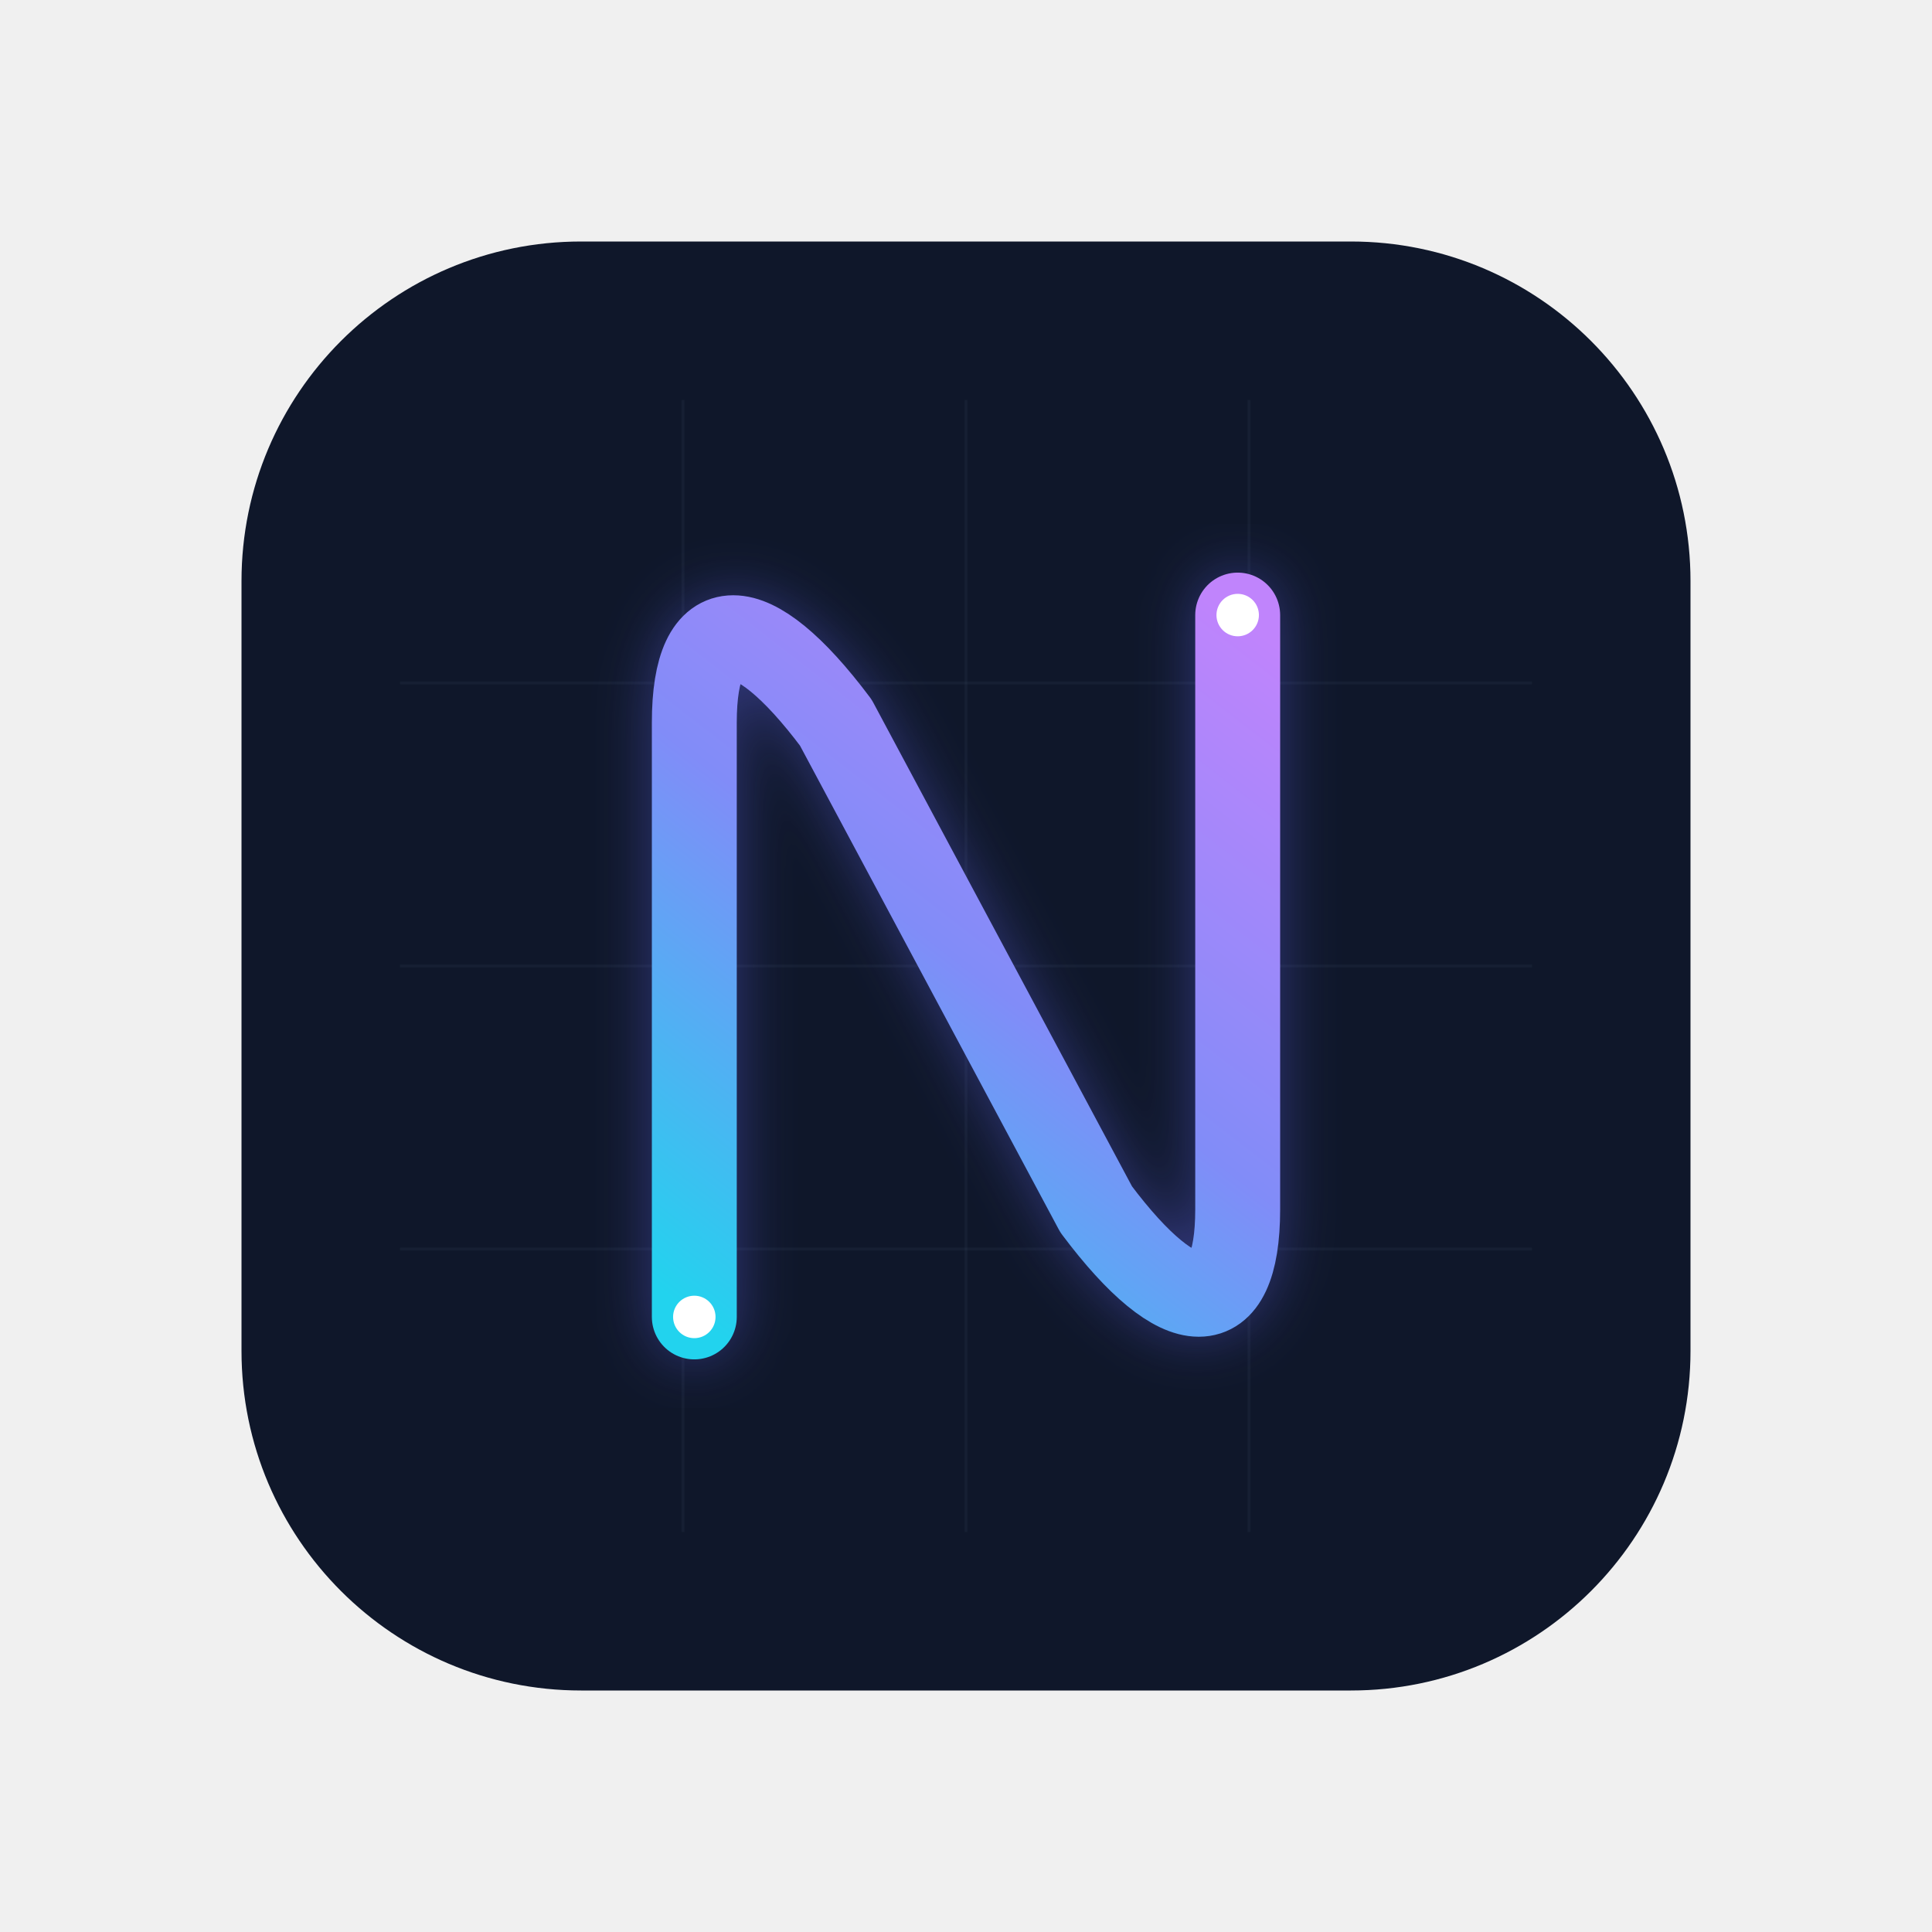
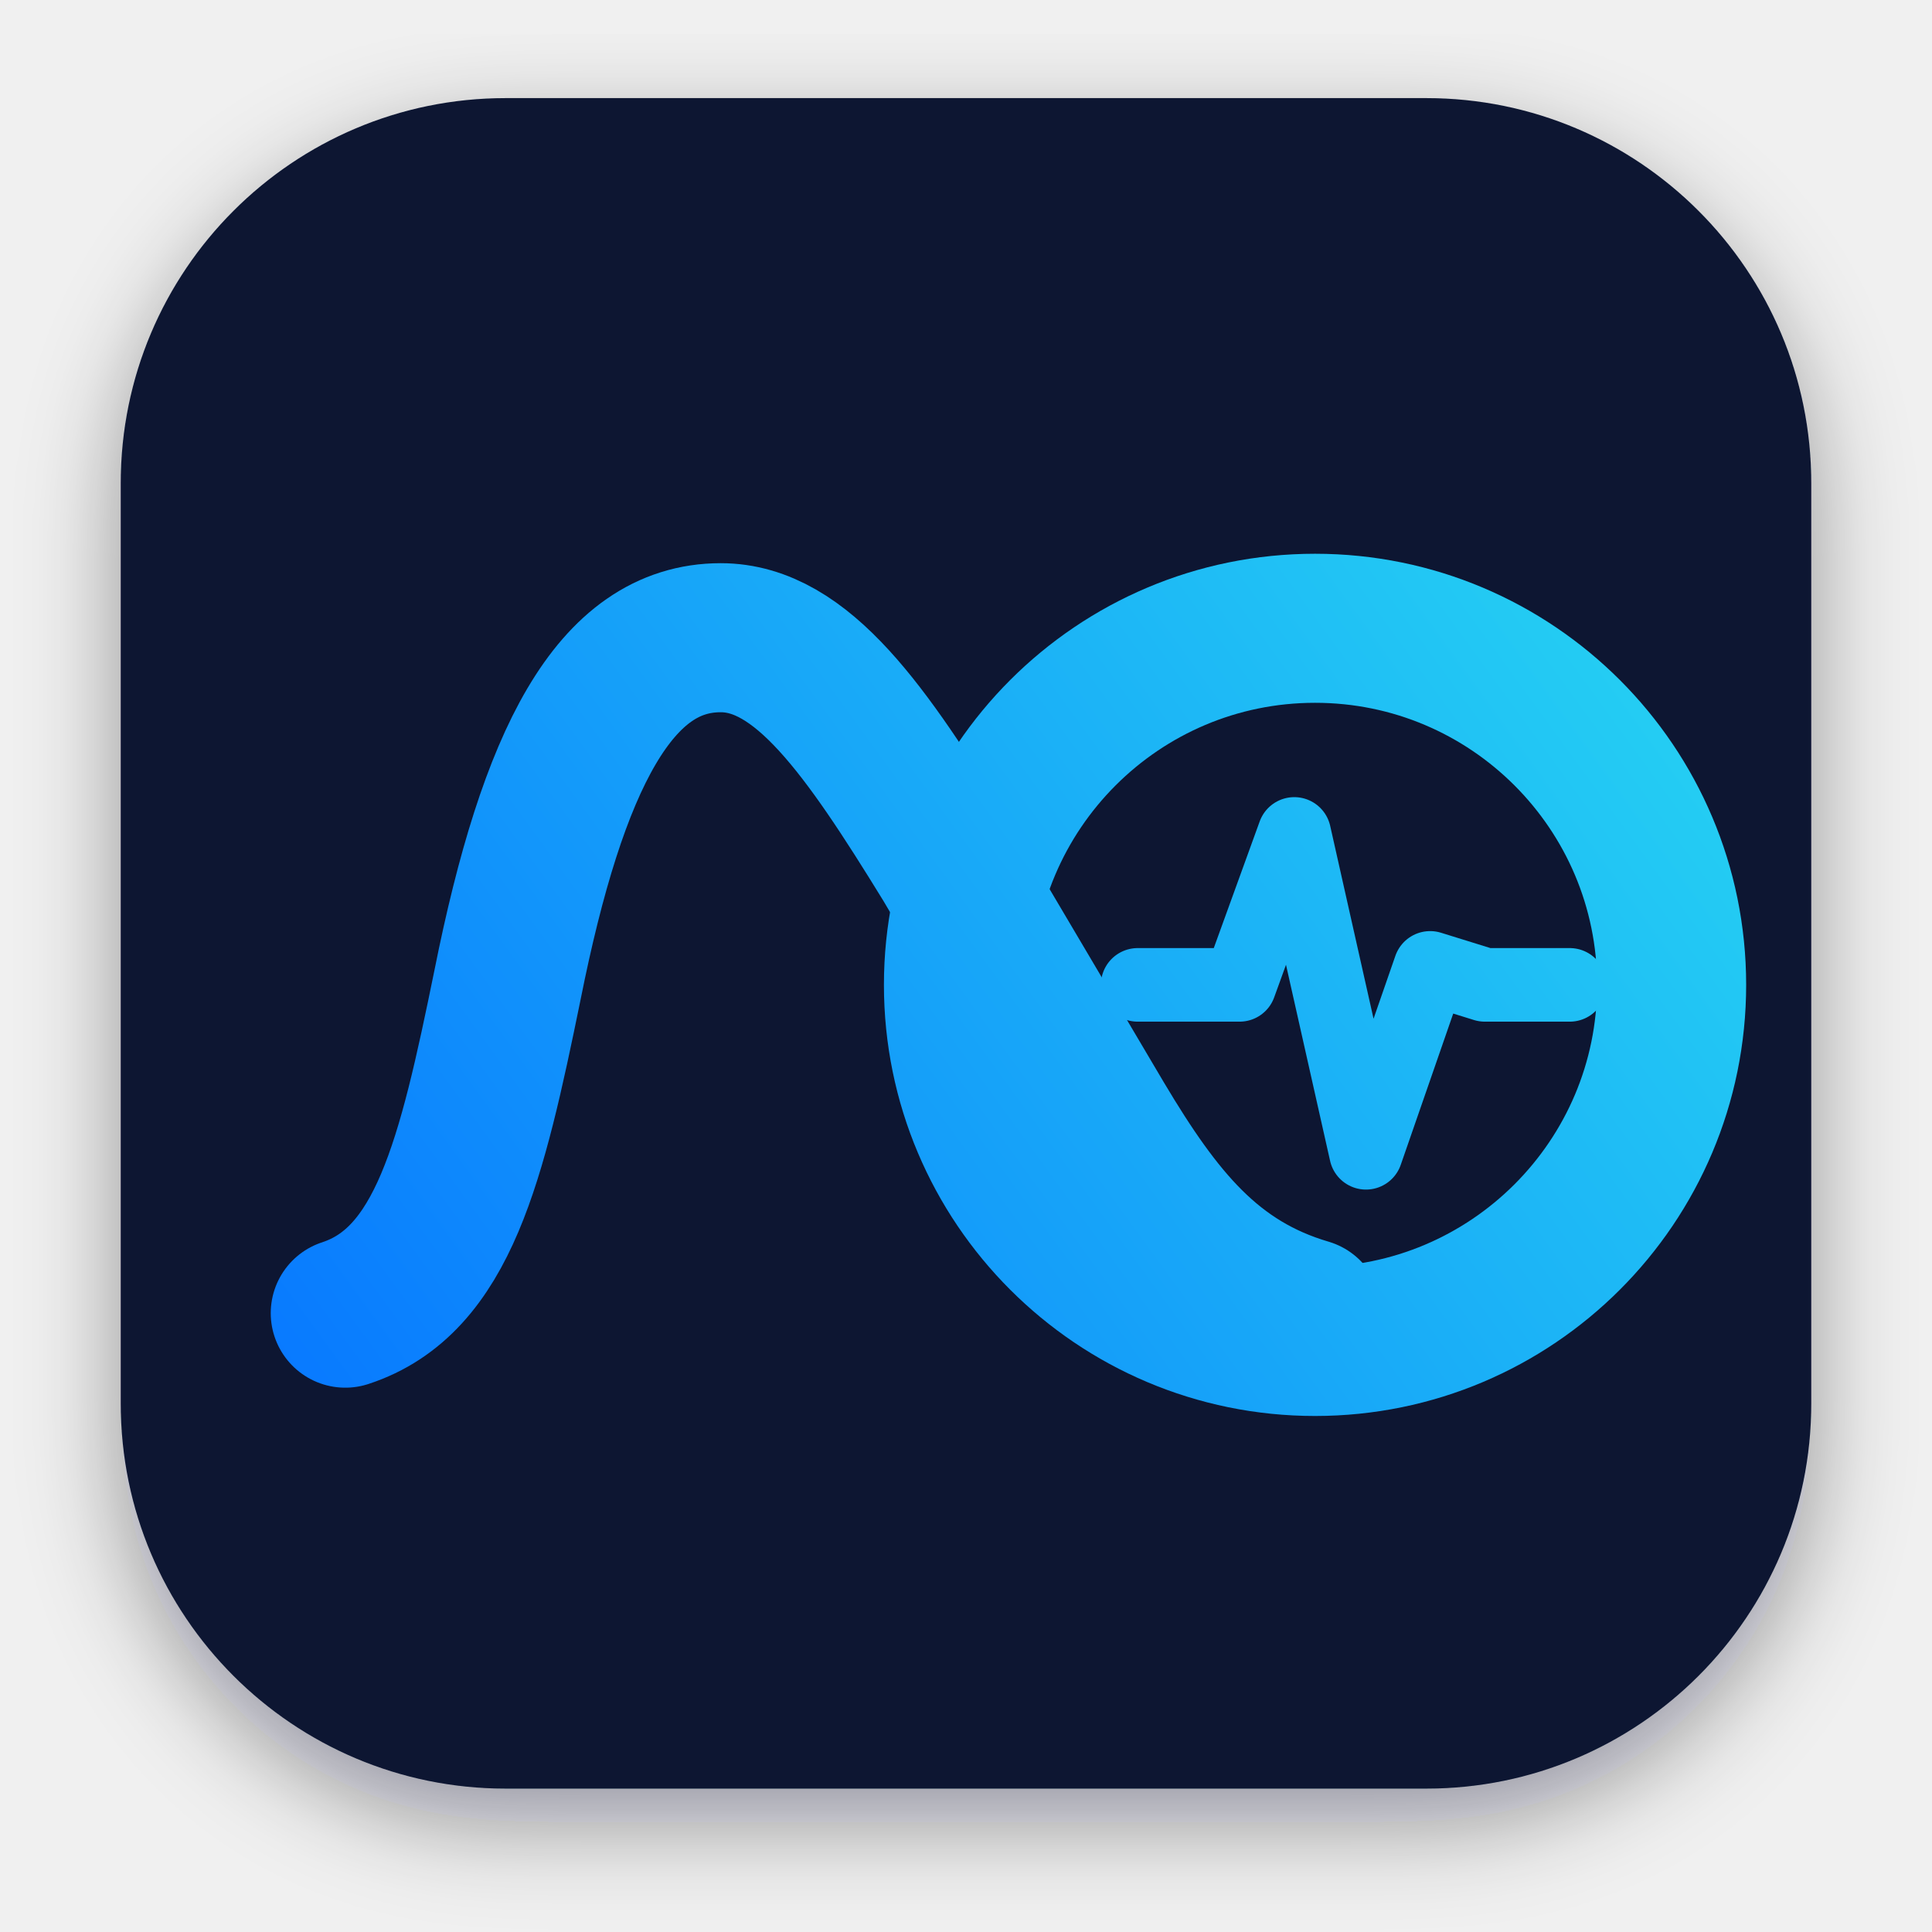
- <svg xmlns="http://www.w3.org/2000/svg" width="1024" height="1024" viewBox="0 0 1024 1024" fill="none">
-   <rect width="1024" height="1024" fill="transparent" />
-   <g transform="translate(128, 128) scale(0.75)">
-     <rect width="1024" height="1024" rx="240" fill="#0f172a" />
-     <mask id="grid-mask">
-       <rect width="1024" height="1024" rx="240" fill="white" />
-     </mask>
-     <path d="M112 312H912M112 512H912M112 712H912" stroke="#334155" stroke-width="2" stroke-opacity="0.2" mask="url(#grid-mask)" />
-     <path d="M312 112V912M512 112V912M712 112V912" stroke="#334155" stroke-width="2" stroke-opacity="0.2" mask="url(#grid-mask)" />
-     <g opacity="0.4" filter="url(#glow-filter)">
-       <path d="M320 760 V340 C320 260 360 260 420 340 L604 684 C664 764 704 764 704 684 V264" stroke="#6366f1" stroke-width="60" stroke-linecap="round" stroke-linejoin="round" />
-     </g>
-     <path d="M320 760 V340 C320 260 360 260 420 340 L604 684 C664 764 704 764 704 684 V264" stroke="url(#neon-gradient)" stroke-width="60" stroke-linecap="round" stroke-linejoin="round" />
-     <circle cx="320" cy="760" r="15" fill="#fff" />
-     <circle cx="704" cy="264" r="15" fill="#fff" />
-     <defs>
-       <linearGradient id="neon-gradient" x1="320" y1="760" x2="704" y2="264" gradientUnits="userSpaceOnUse">
-         <stop stop-color="#22d3ee" />
-         <stop offset="0.5" stop-color="#818cf8" />
-         <stop offset="1" stop-color="#c084fc" />
-       </linearGradient>
-       <filter id="glow-filter" x="200" y="200" width="624" height="624" filterUnits="userSpaceOnUse">
-         <feGaussianBlur stdDeviation="20" result="effect1_foregroundBlur" />
-       </filter>
-     </defs>
-   </g>
+ <svg xmlns="http://www.w3.org/2000/svg" viewBox="0 0 1024 1024" role="img" aria-label="NanoOps">
+   <defs>
+     <linearGradient id="nanoops-gradient" x1="160" y1="768" x2="864" y2="256" gradientUnits="userSpaceOnUse">
+       <stop stop-color="#0878ff" />
+       <stop offset="1" stop-color="#26d3f2" />
+     </linearGradient>
+     <filter id="shadow" x="0" y="0" width="1024" height="1024" filterUnits="userSpaceOnUse">
+       <feDropShadow dx="0" dy="18" stdDeviation="26" flood-color="#000814" flood-opacity=".38" />
+     </filter>
+   </defs>
+   <rect x="64" y="52" width="896" height="896" rx="204" fill="#071733" filter="url(#shadow)" />
+   <path d="M183 696c52-17 67-81 86-174 24-120 57-184 113-184 43 0 77 49 120 119l81 137c31 52 59 87 110 102" fill="none" stroke="url(#nanoops-gradient)" stroke-width="79" stroke-linecap="round" stroke-linejoin="round" />
+   <circle cx="697" cy="522" r="189" fill="none" stroke="url(#nanoops-gradient)" stroke-width="79" />
+   <path d="M603 522h54l29-80 38 169 34-98 29 9h45" fill="none" stroke="url(#nanoops-gradient)" stroke-width="39" stroke-linecap="round" stroke-linejoin="round" />
</svg>
